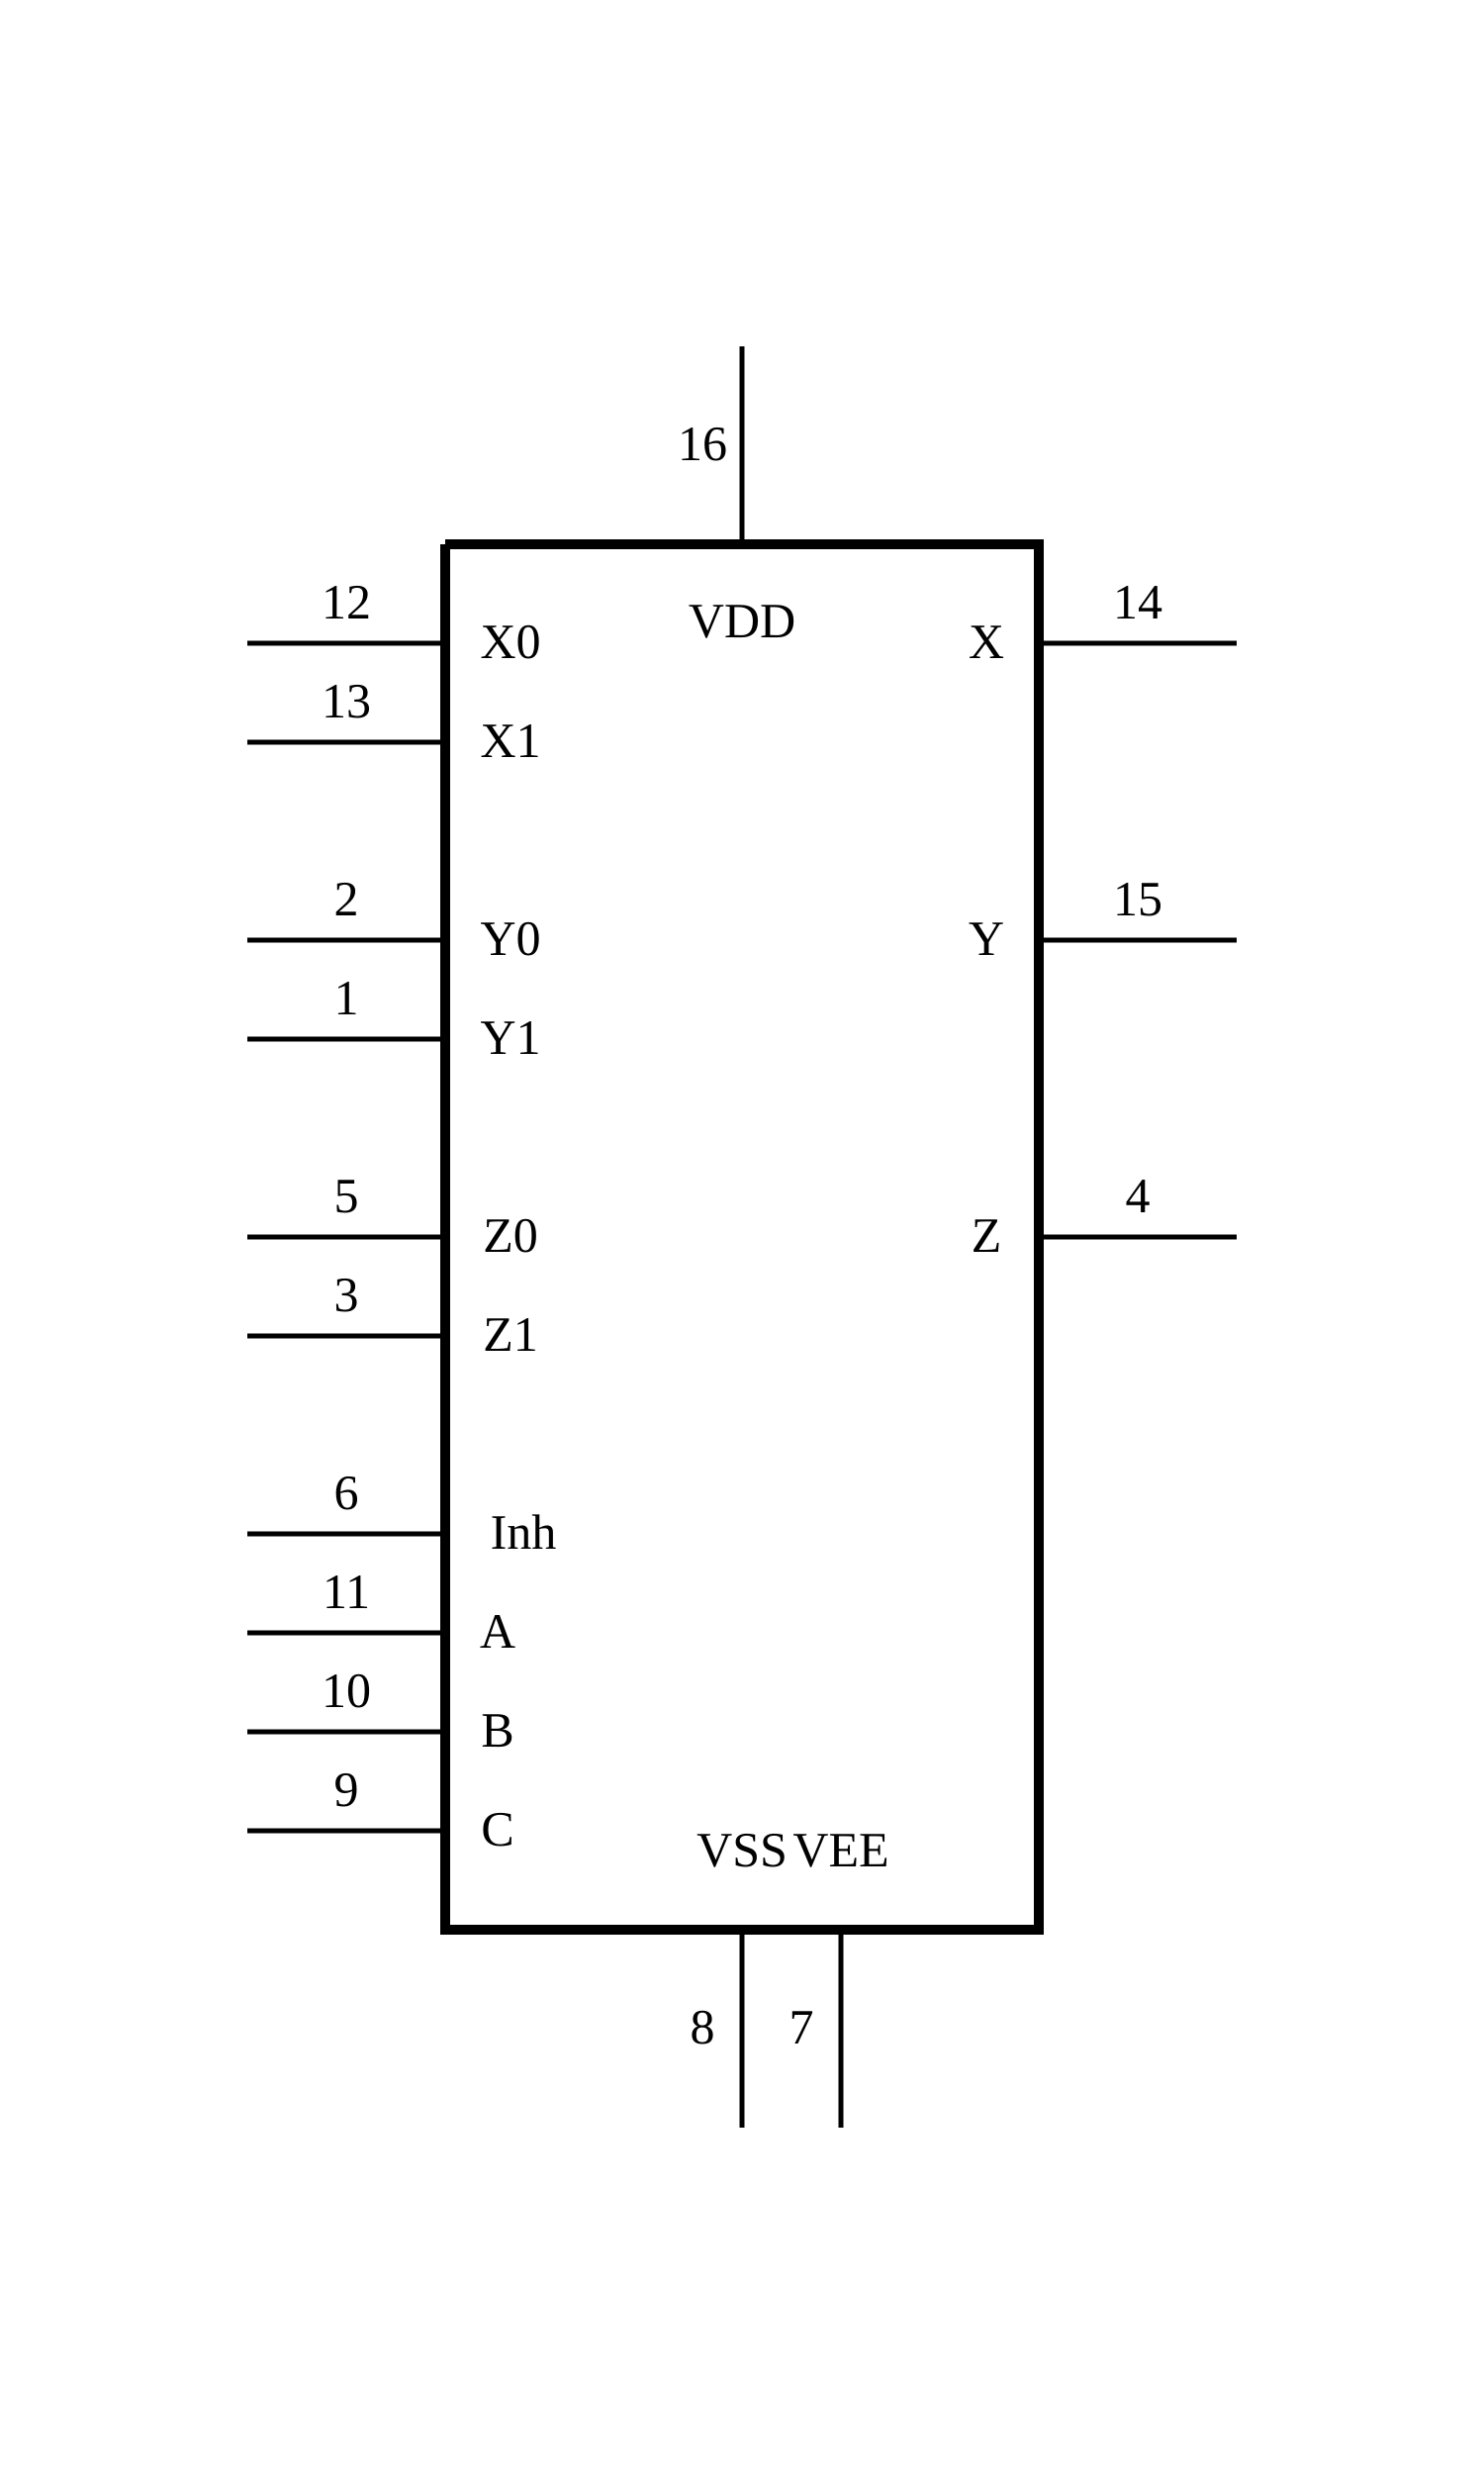
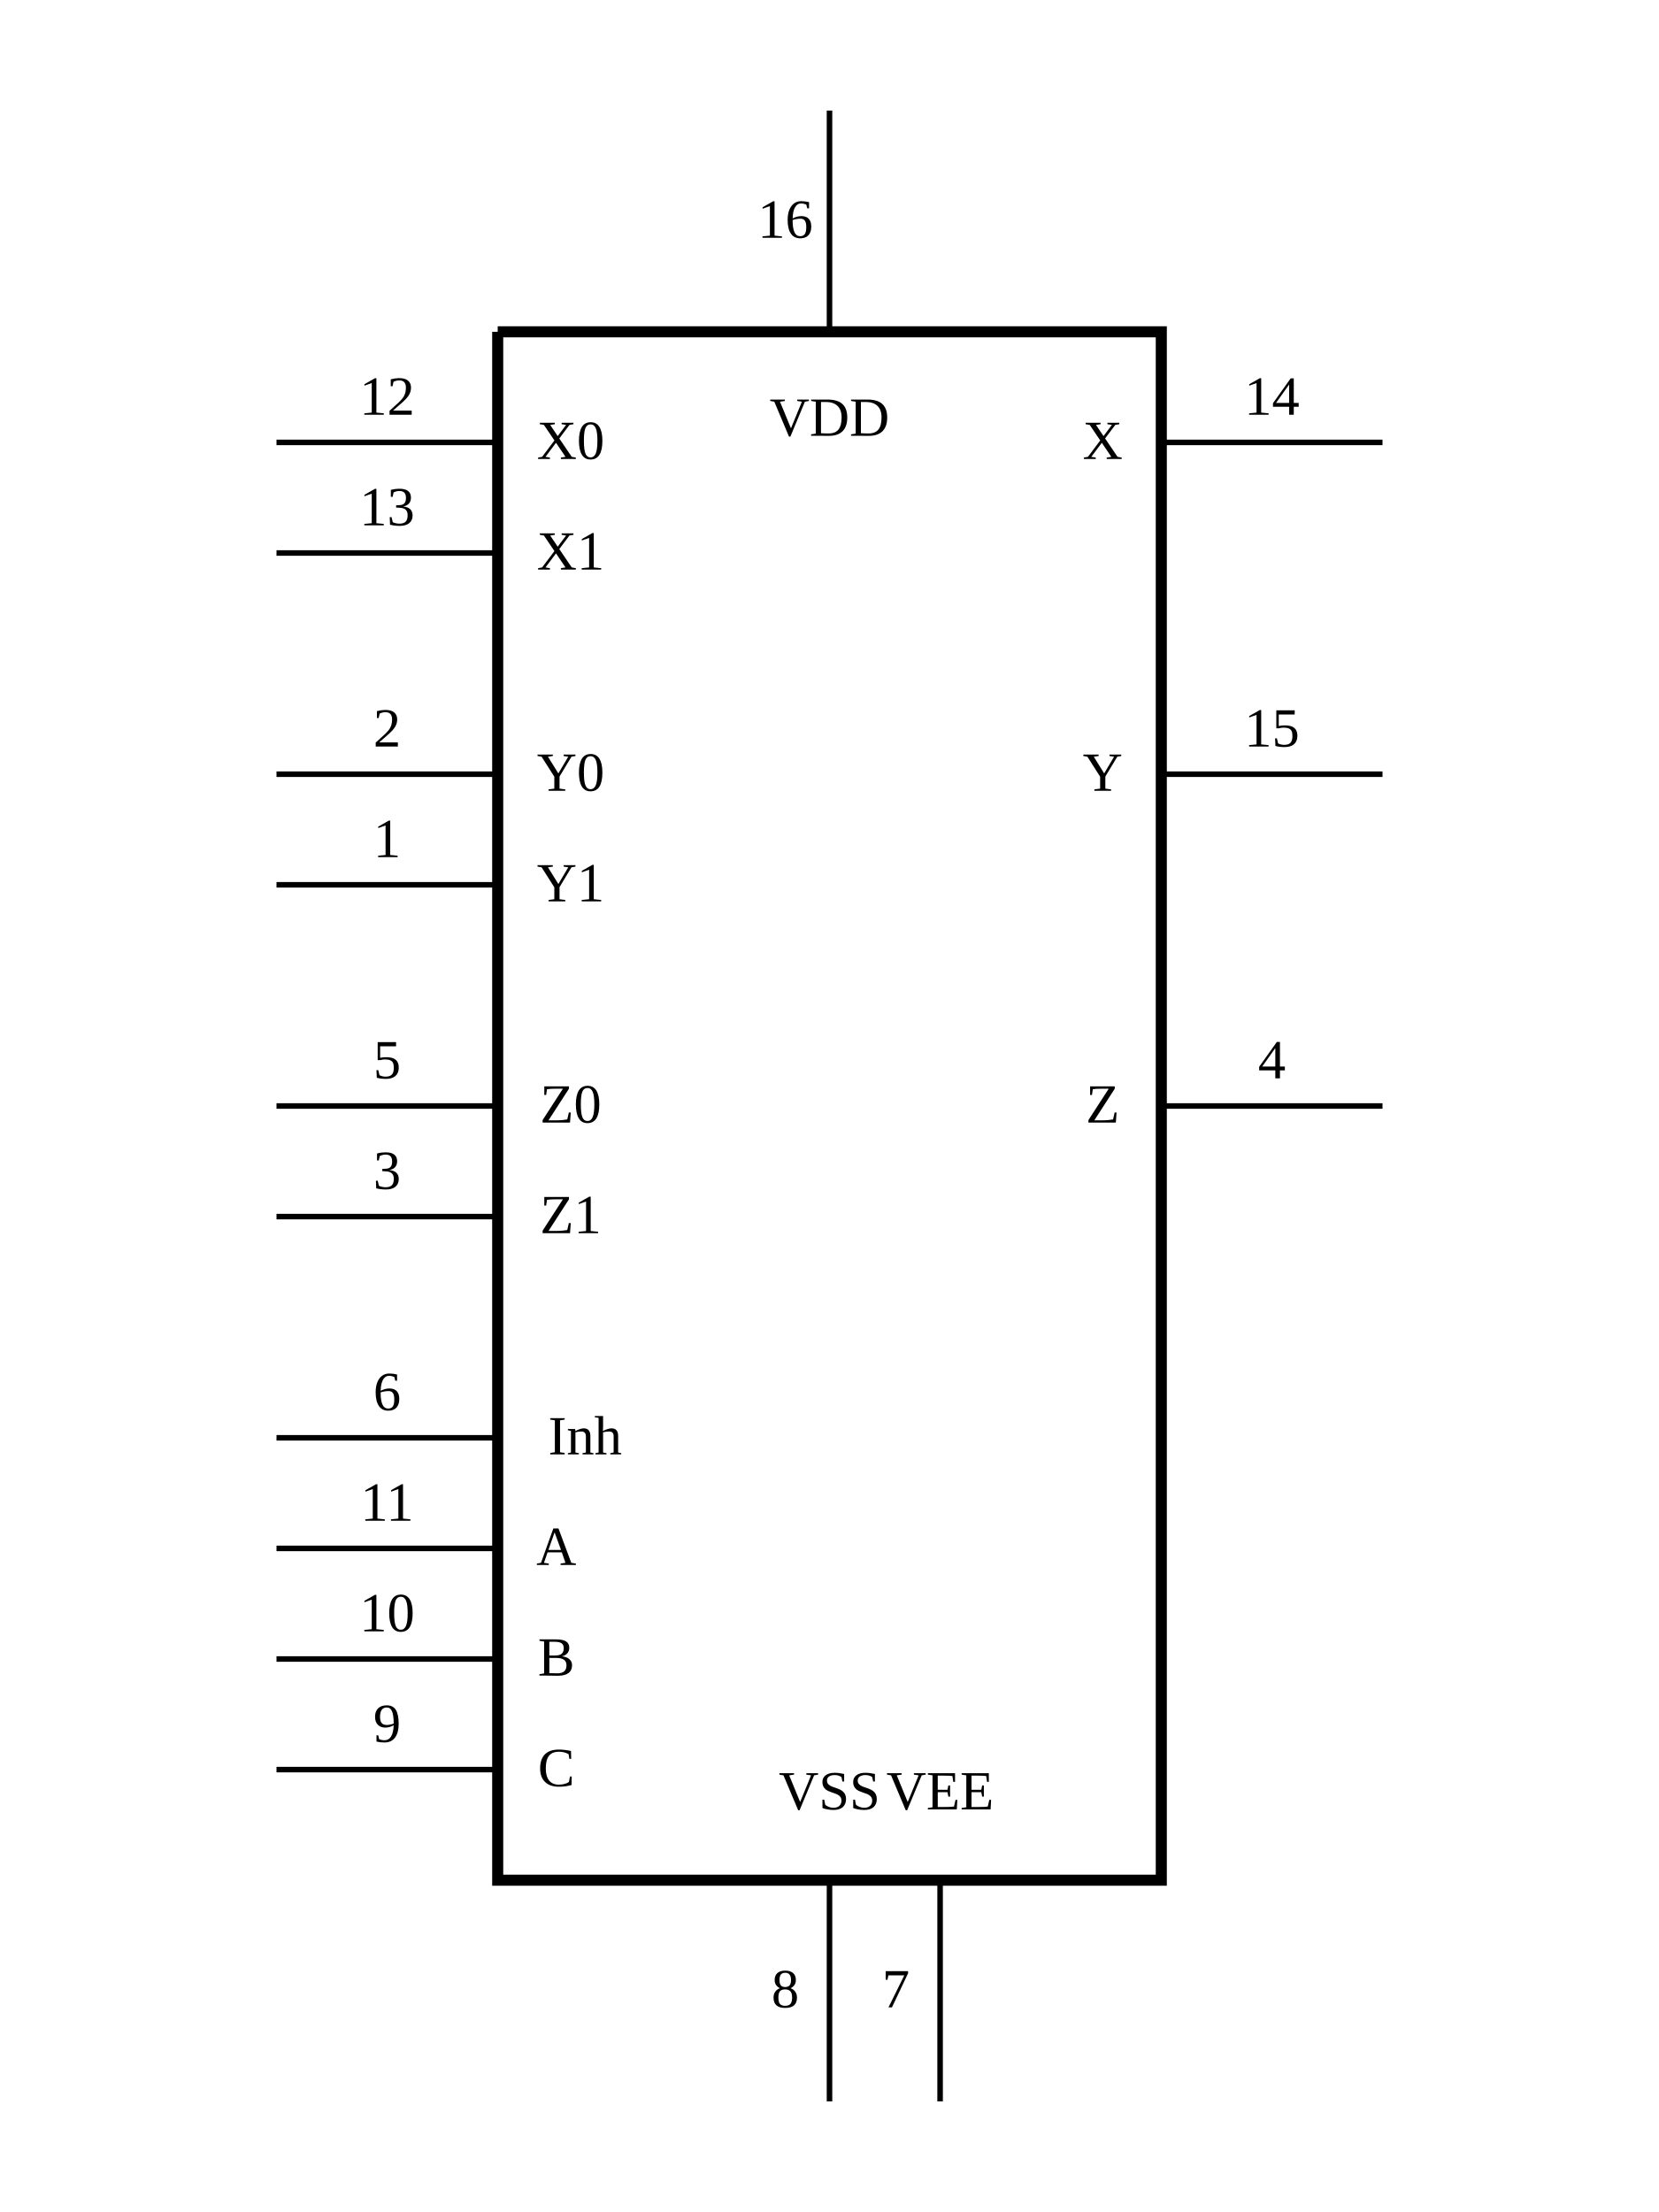
- <svg xmlns="http://www.w3.org/2000/svg" width="1500" height="2500" viewBox="-750.0 -1250.0 1500 2500">
+ <svg xmlns="http://www.w3.org/2000/svg" width="150.0" height="200.0" viewBox="-750.0 -1000.0 1500 2000">
  <defs>
</defs>
  <path d="M-300,-700 L300,-700 L300,700 L-300,700 L-300,-700" stroke-width="10" stroke="black" fill-opacity="0" />
  <text x="-400.0" y="-240" font-size="50.0" fill="black" text-anchor="middle" transform="translate(0,15.0)">1</text>
  <text x="-234" y="-200" font-size="50.0" fill="black" text-anchor="middle" transform="translate(0,15.0)">Y1</text>
  <path d="M-500,-200 L-300,-200" stroke="black" stroke-width="5" />
  <text x="-400.0" y="460" font-size="50.0" fill="black" text-anchor="middle" transform="translate(0,15.0)">10</text>
  <text x="-247" y="500" font-size="50.0" fill="black" text-anchor="middle" transform="translate(0,15.0)">B</text>
  <path d="M-500,500 L-300,500" stroke="black" stroke-width="5" />
  <text x="-400.0" y="360" font-size="50.0" fill="black" text-anchor="middle" transform="translate(0,15.0)">11</text>
  <text x="-247" y="400" font-size="50.0" fill="black" text-anchor="middle" transform="translate(0,15.0)">A</text>
  <path d="M-500,400 L-300,400" stroke="black" stroke-width="5" />
  <text x="-400.0" y="-640" font-size="50.0" fill="black" text-anchor="middle" transform="translate(0,15.0)">12</text>
  <text x="-234" y="-600" font-size="50.0" fill="black" text-anchor="middle" transform="translate(0,15.0)">X0</text>
  <path d="M-500,-600 L-300,-600" stroke="black" stroke-width="5" />
  <text x="-400.0" y="-540" font-size="50.0" fill="black" text-anchor="middle" transform="translate(0,15.0)">13</text>
  <text x="-234" y="-500" font-size="50.0" fill="black" text-anchor="middle" transform="translate(0,15.0)">X1</text>
  <path d="M-500,-500 L-300,-500" stroke="black" stroke-width="5" />
  <text x="400.0" y="-640" font-size="50.0" fill="black" text-anchor="middle" transform="translate(0,15.0)">14</text>
  <text x="247" y="-600" font-size="50.0" fill="black" text-anchor="middle" transform="translate(0,15.0)">X</text>
  <path d="M500,-600 L300,-600" stroke="black" stroke-width="5" />
  <text x="400.0" y="-340" font-size="50.0" fill="black" text-anchor="middle" transform="translate(0,15.0)">15</text>
  <text x="247" y="-300" font-size="50.0" fill="black" text-anchor="middle" transform="translate(0,15.0)">Y</text>
  <path d="M500,-300 L300,-300" stroke="black" stroke-width="5" />
  <text x="-40" y="-800.0" font-size="50.0" fill="black" text-anchor="middle" transform="translate(0,15.0)">16</text>
  <text x="0" y="-621" font-size="50.0" fill="black" text-anchor="middle" transform="translate(0,15.0)">VDD</text>
  <path d="M0,-900 L0,-700" stroke="black" stroke-width="5" />
  <text x="-400.0" y="-340" font-size="50.0" fill="black" text-anchor="middle" transform="translate(0,15.0)">2</text>
  <text x="-234" y="-300" font-size="50.0" fill="black" text-anchor="middle" transform="translate(0,15.0)">Y0</text>
  <path d="M-500,-300 L-300,-300" stroke="black" stroke-width="5" />
  <text x="-400.0" y="60" font-size="50.0" fill="black" text-anchor="middle" transform="translate(0,15.0)">3</text>
  <text x="-234" y="100" font-size="50.0" fill="black" text-anchor="middle" transform="translate(0,15.0)">Z1</text>
  <path d="M-500,100 L-300,100" stroke="black" stroke-width="5" />
  <text x="400.0" y="-40" font-size="50.0" fill="black" text-anchor="middle" transform="translate(0,15.0)">4</text>
  <text x="247" y="0" font-size="50.0" fill="black" text-anchor="middle" transform="translate(0,15.0)">Z</text>
  <path d="M500,0 L300,0" stroke="black" stroke-width="5" />
  <text x="-400.0" y="-40" font-size="50.0" fill="black" text-anchor="middle" transform="translate(0,15.0)">5</text>
  <text x="-234" y="0" font-size="50.0" fill="black" text-anchor="middle" transform="translate(0,15.0)">Z0</text>
  <path d="M-500,0 L-300,0" stroke="black" stroke-width="5" />
  <text x="-400.0" y="260" font-size="50.0" fill="black" text-anchor="middle" transform="translate(0,15.0)">6</text>
  <text x="-221" y="300" font-size="50.0" fill="black" text-anchor="middle" transform="translate(0,15.0)">Inh</text>
  <path d="M-500,300 L-300,300" stroke="black" stroke-width="5" />
  <text x="60" y="800.0" font-size="50.0" fill="black" text-anchor="middle" transform="translate(0,15.0)">7</text>
  <text x="100" y="621" font-size="50.0" fill="black" text-anchor="middle" transform="translate(0,15.0)">VEE</text>
  <path d="M100,900 L100,700" stroke="black" stroke-width="5" />
  <text x="-40" y="800.0" font-size="50.0" fill="black" text-anchor="middle" transform="translate(0,15.0)">8</text>
  <text x="0" y="621" font-size="50.0" fill="black" text-anchor="middle" transform="translate(0,15.0)">VSS</text>
  <path d="M0,900 L0,700" stroke="black" stroke-width="5" />
  <text x="-400.0" y="560" font-size="50.0" fill="black" text-anchor="middle" transform="translate(0,15.0)">9</text>
  <text x="-247" y="600" font-size="50.0" fill="black" text-anchor="middle" transform="translate(0,15.0)">C</text>
  <path d="M-500,600 L-300,600" stroke="black" stroke-width="5" />
</svg>
